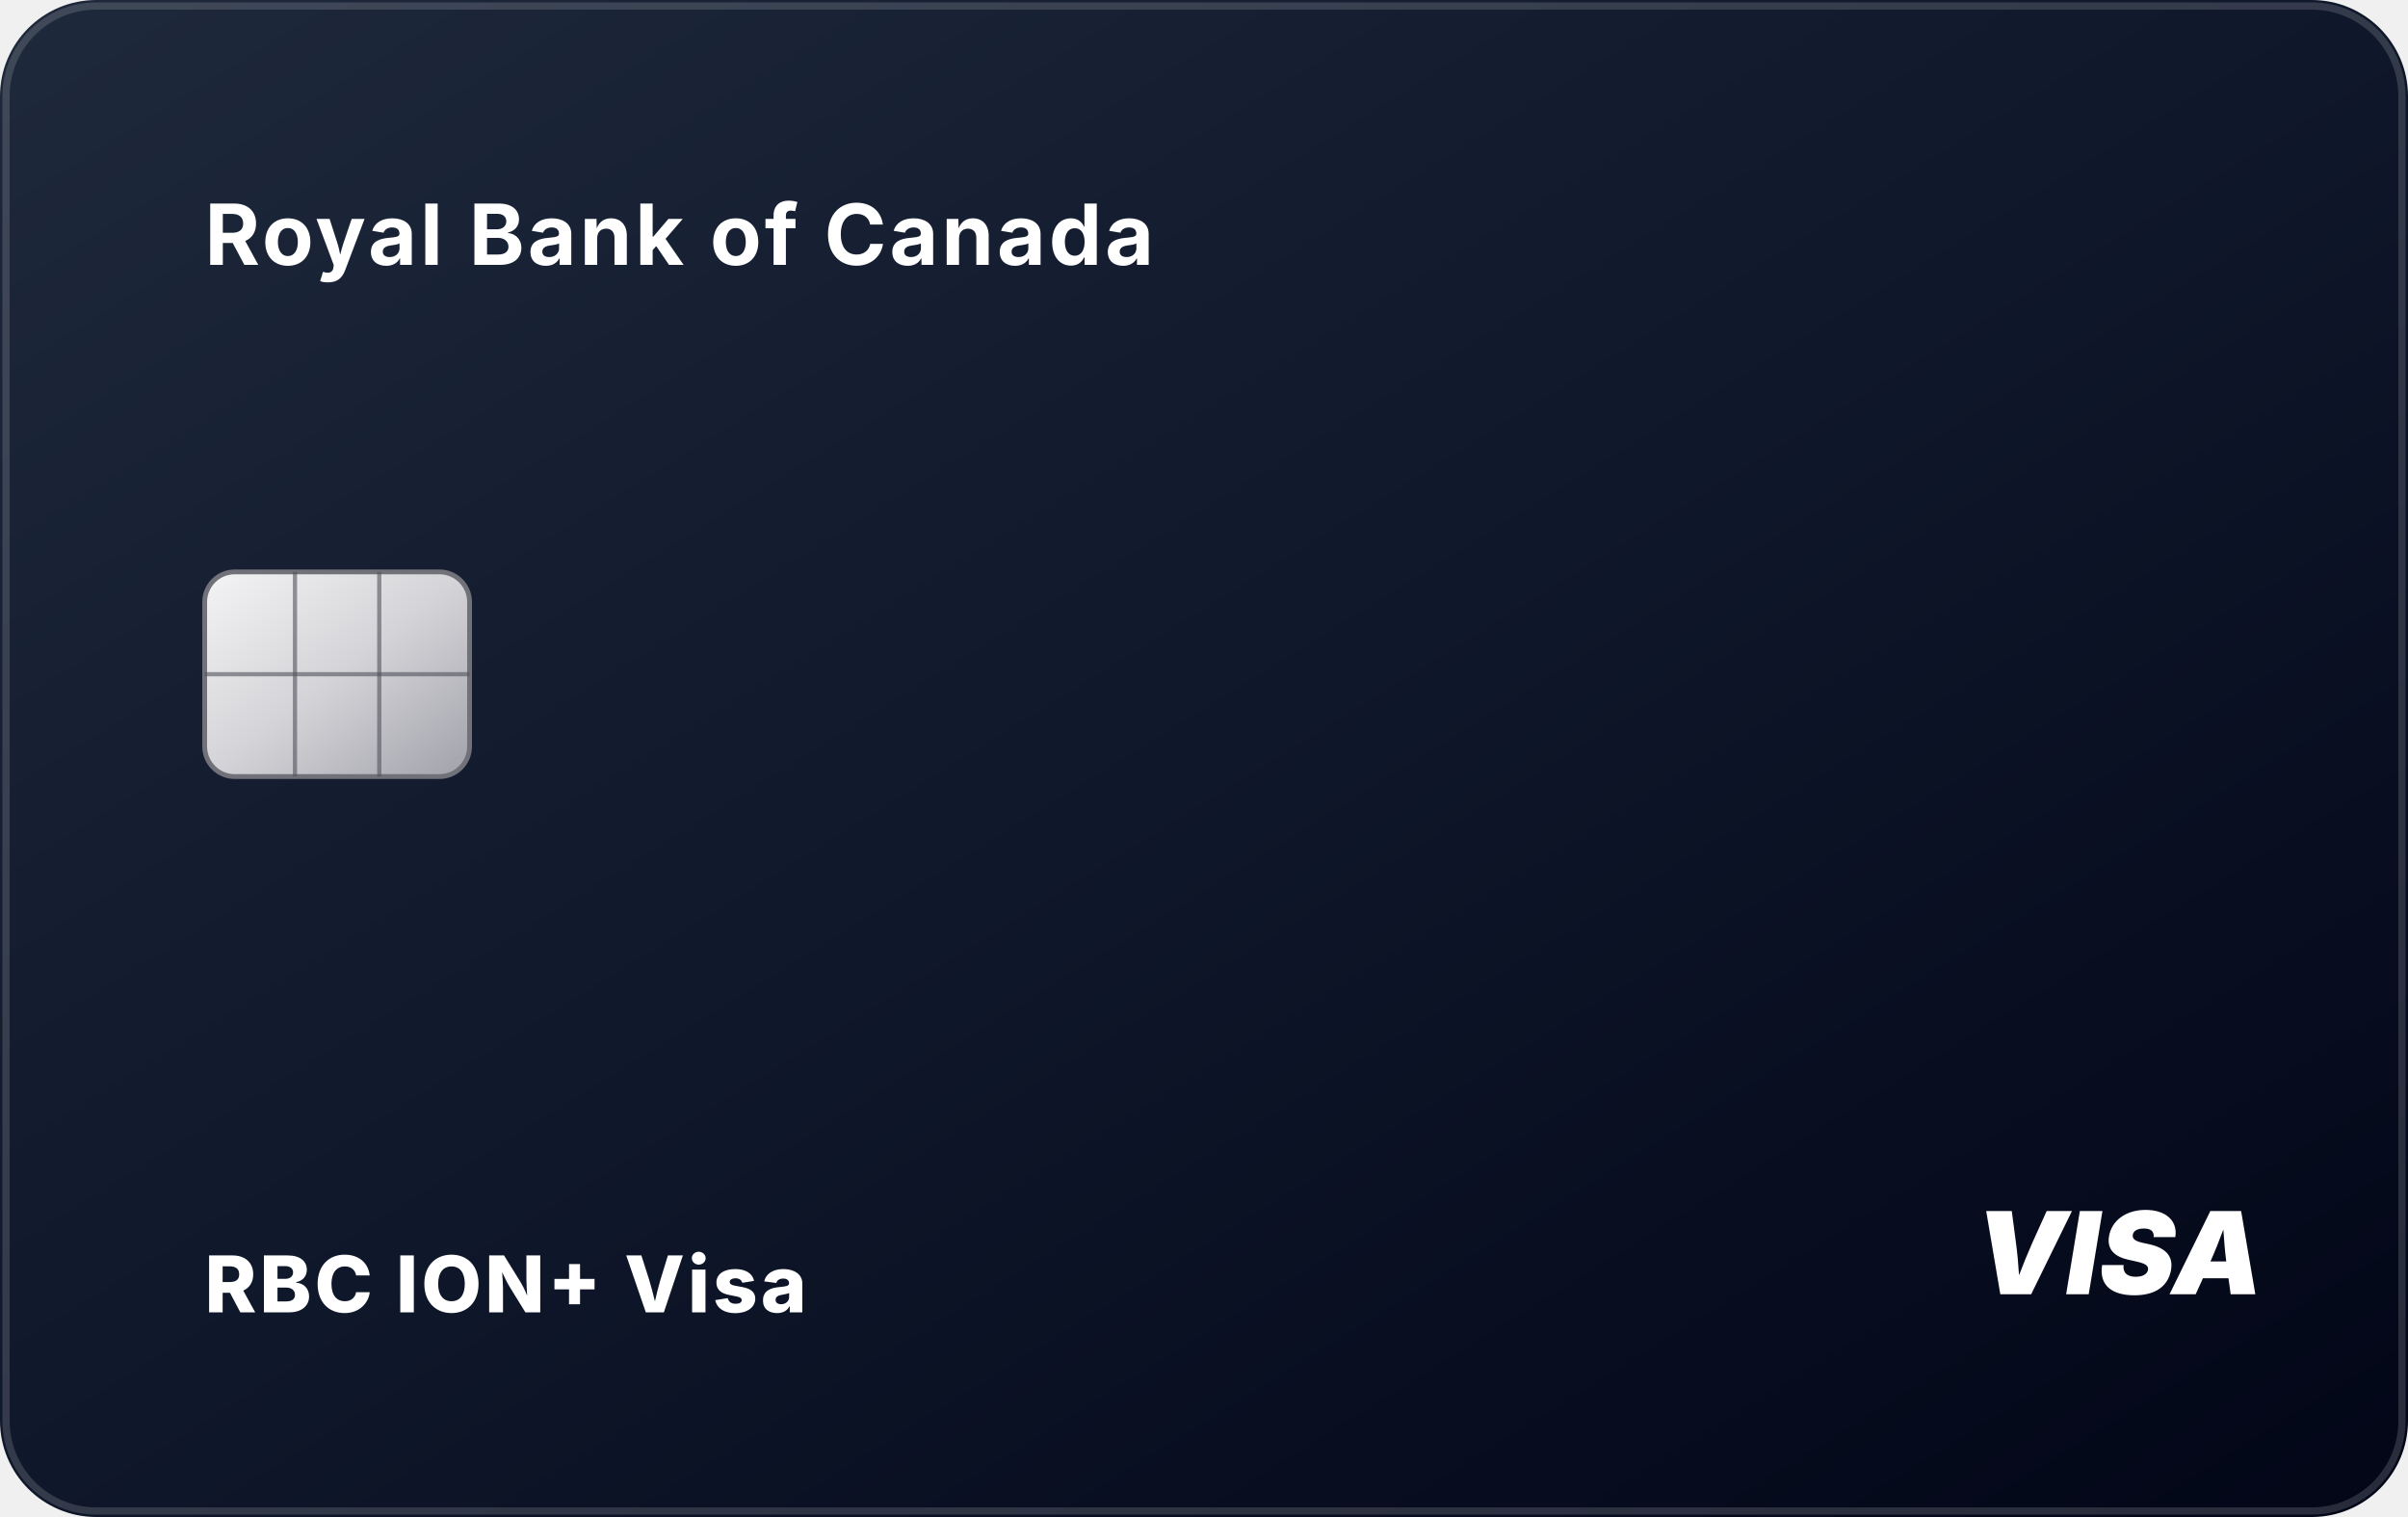
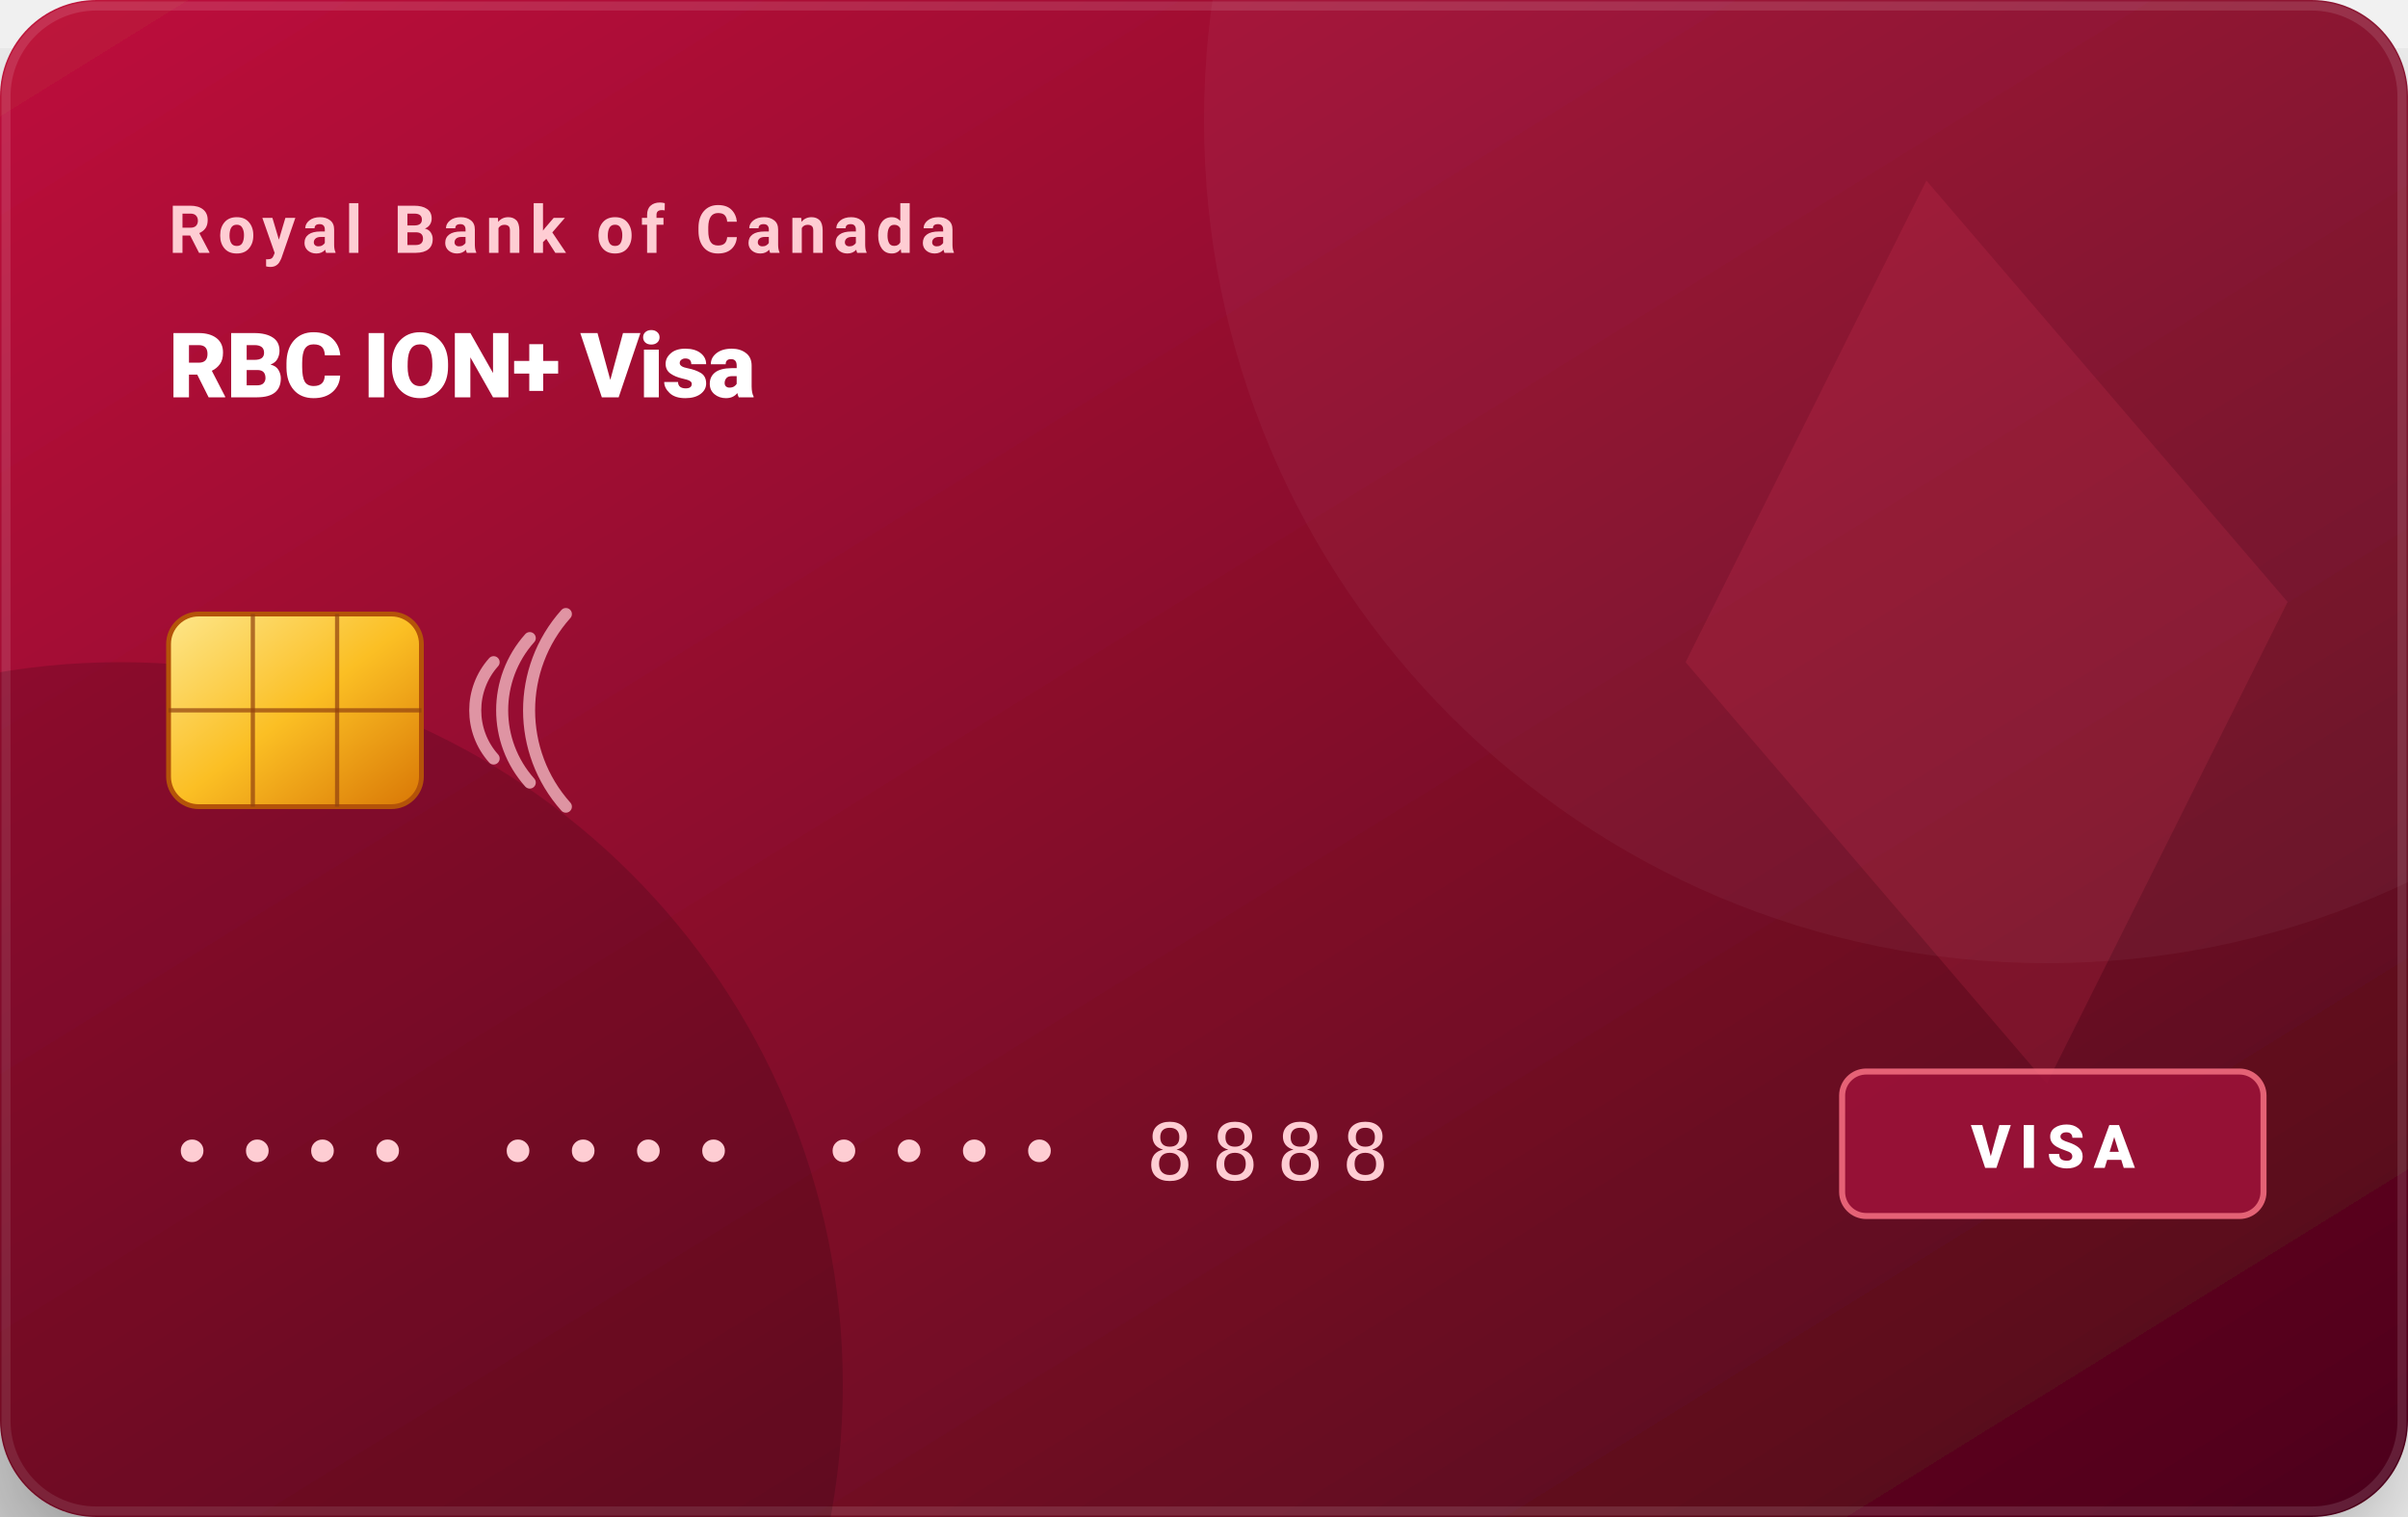
<svg xmlns="http://www.w3.org/2000/svg" viewBox="0 0 400 252" width="400" height="252">
  <defs>
-     <linearGradient id="bg-rbc-ion-plus-visa" x1="0%" y1="0%" x2="100%" y2="100%">
-       <stop offset="0%" stop-color="#1e293b" />
-       <stop offset="50%" stop-color="#0f172a" />
-       <stop offset="100%" stop-color="#020617" />
+     <linearGradient id="cardBg-rbc-ion-plus-visa" x1="0%" y1="0%" x2="100%" y2="100%">
+       <stop offset="0%" stop-color="#be123c" />
+       <stop offset="100%" stop-color="#4c0519" />
    </linearGradient>
-     <linearGradient id="chipSilver" x1="0%" y1="0%" x2="100%" y2="100%">
-       <stop offset="0%" stop-color="#f4f4f5" />
-       <stop offset="50%" stop-color="#d4d4d8" />
-       <stop offset="100%" stop-color="#a1a1aa" />
+     <linearGradient id="chipGrad" x1="0%" y1="0%" x2="100%" y2="100%">
+       <stop offset="0%" stop-color="#fde68a" />
+       <stop offset="50%" stop-color="#fbbf24" />
+       <stop offset="100%" stop-color="#d97706" />
    </linearGradient>
+     <filter id="shadow" x="-5%" y="-5%" width="110%" height="110%">
+       <feDropShadow dx="0" dy="8" stdDeviation="12" flood-color="#000000" flood-opacity="0.35" />
+     </filter>
  </defs>
-   <rect width="400" height="252" rx="16" fill="url(#bg-rbc-ion-plus-visa)" />
-   <rect width="398" height="250" x="1" y="1" rx="15" fill="none" stroke="rgba(255,255,255,0.15)" stroke-width="1.2" />
-   <text x="34" y="44" font-family="-apple-system, sans-serif" font-size="14" font-weight="700" fill="#ffffff" letter-spacing="0.5">Royal Bank of Canada</text>
-   <text x="34" y="218" font-family="-apple-system, sans-serif" font-size="13" font-weight="800" fill="#ffffff" letter-spacing="0.5">RBC ION+ Visa</text>
-   <g transform="translate(34, 95)">
-     <rect width="44" height="34" rx="5" fill="url(#chipSilver)" stroke="#71717a" stroke-width="0.8" />
-     <line x1="15" y1="0" x2="15" y2="34" stroke="#52525b" stroke-width="0.7" opacity="0.6" />
-     <line x1="29" y1="0" x2="29" y2="34" stroke="#52525b" stroke-width="0.7" opacity="0.6" />
-     <line x1="0" y1="17" x2="44" y2="17" stroke="#52525b" stroke-width="0.7" opacity="0.6" />
+   <rect width="400" height="252" rx="16" fill="url(#cardBg-rbc-ion-plus-visa)" filter="url(#shadow)" />
+   <rect width="398" height="250" x="1" y="1" rx="15" fill="none" stroke="rgba(255,255,255,0.12)" stroke-width="1.5" />
+   <circle cx="340" cy="20" r="140" fill="white" opacity="0.04" />
+   <circle cx="20" cy="230" r="120" fill="black" opacity="0.15" />
+   <polygon points="320,30 380,100 340,180 280,110" fill="#f43f5e" opacity="0.15" />
+   <text x="28" y="42" font-family="-apple-system, BlinkMacSystemFont, 'Segoe UI', Roboto, sans-serif" font-size="11" font-weight="700" letter-spacing="1.2" fill="#fecdd3" text-transform="uppercase">
+     Royal Bank of Canada
+   </text>
+   <text x="28" y="66" font-family="-apple-system, BlinkMacSystemFont, 'Segoe UI', Roboto, sans-serif" font-size="15" font-weight="800" letter-spacing="-0.2" fill="#ffffff">
+     RBC ION+ Visa
+   </text>
+   <g transform="translate(28, 102)">
+     <rect width="42" height="32" rx="5" fill="url(#chipGrad)" stroke="#b45309" stroke-width="0.8" />
+     <line x1="14" y1="0" x2="14" y2="32" stroke="#92400e" stroke-width="0.7" opacity="0.7" />
+     <line x1="28" y1="0" x2="28" y2="32" stroke="#92400e" stroke-width="0.7" opacity="0.7" />
+     <line x1="0" y1="16" x2="42" y2="16" stroke="#92400e" stroke-width="0.7" opacity="0.7" />
  </g>
-   <g transform="translate(320, 195)">
-     <text x="32" y="20" font-family="-apple-system, sans-serif" font-size="19" font-style="italic" font-weight="900" fill="#ffffff" text-anchor="middle">VISA</text>
+   <g transform="translate(82, 110)" stroke="#fecdd3" stroke-width="2" fill="none" stroke-linecap="round" opacity="0.7">
+     <path d="M 0 16 A 12 12 0 0 1 0 0" />
+     <path d="M 6 20 A 18 18 0 0 1 6 -4" />
+     <path d="M 12 24 A 24 24 0 0 1 12 -8" />
+   </g>
+   <text x="28" y="196" font-family="'SF Mono', Menlo, Monaco, Consolas, monospace" font-size="13" letter-spacing="3" fill="#fecdd3">
+     •••• •••• •••• 8888
+   </text>
+   <g transform="translate(310, 192)">
+     <rect x="-4" y="-14" width="70" height="24" rx="4" fill="#9f1239" stroke="#fb7185" stroke-width="1" opacity="0.85" />
+     <text x="31" y="2" font-family="-apple-system, BlinkMacSystemFont, 'Segoe UI', Roboto, sans-serif" font-size="10" font-weight="900" letter-spacing="1.5" fill="#ffffff" text-anchor="middle">
+       VISA
+     </text>
  </g>
</svg>
